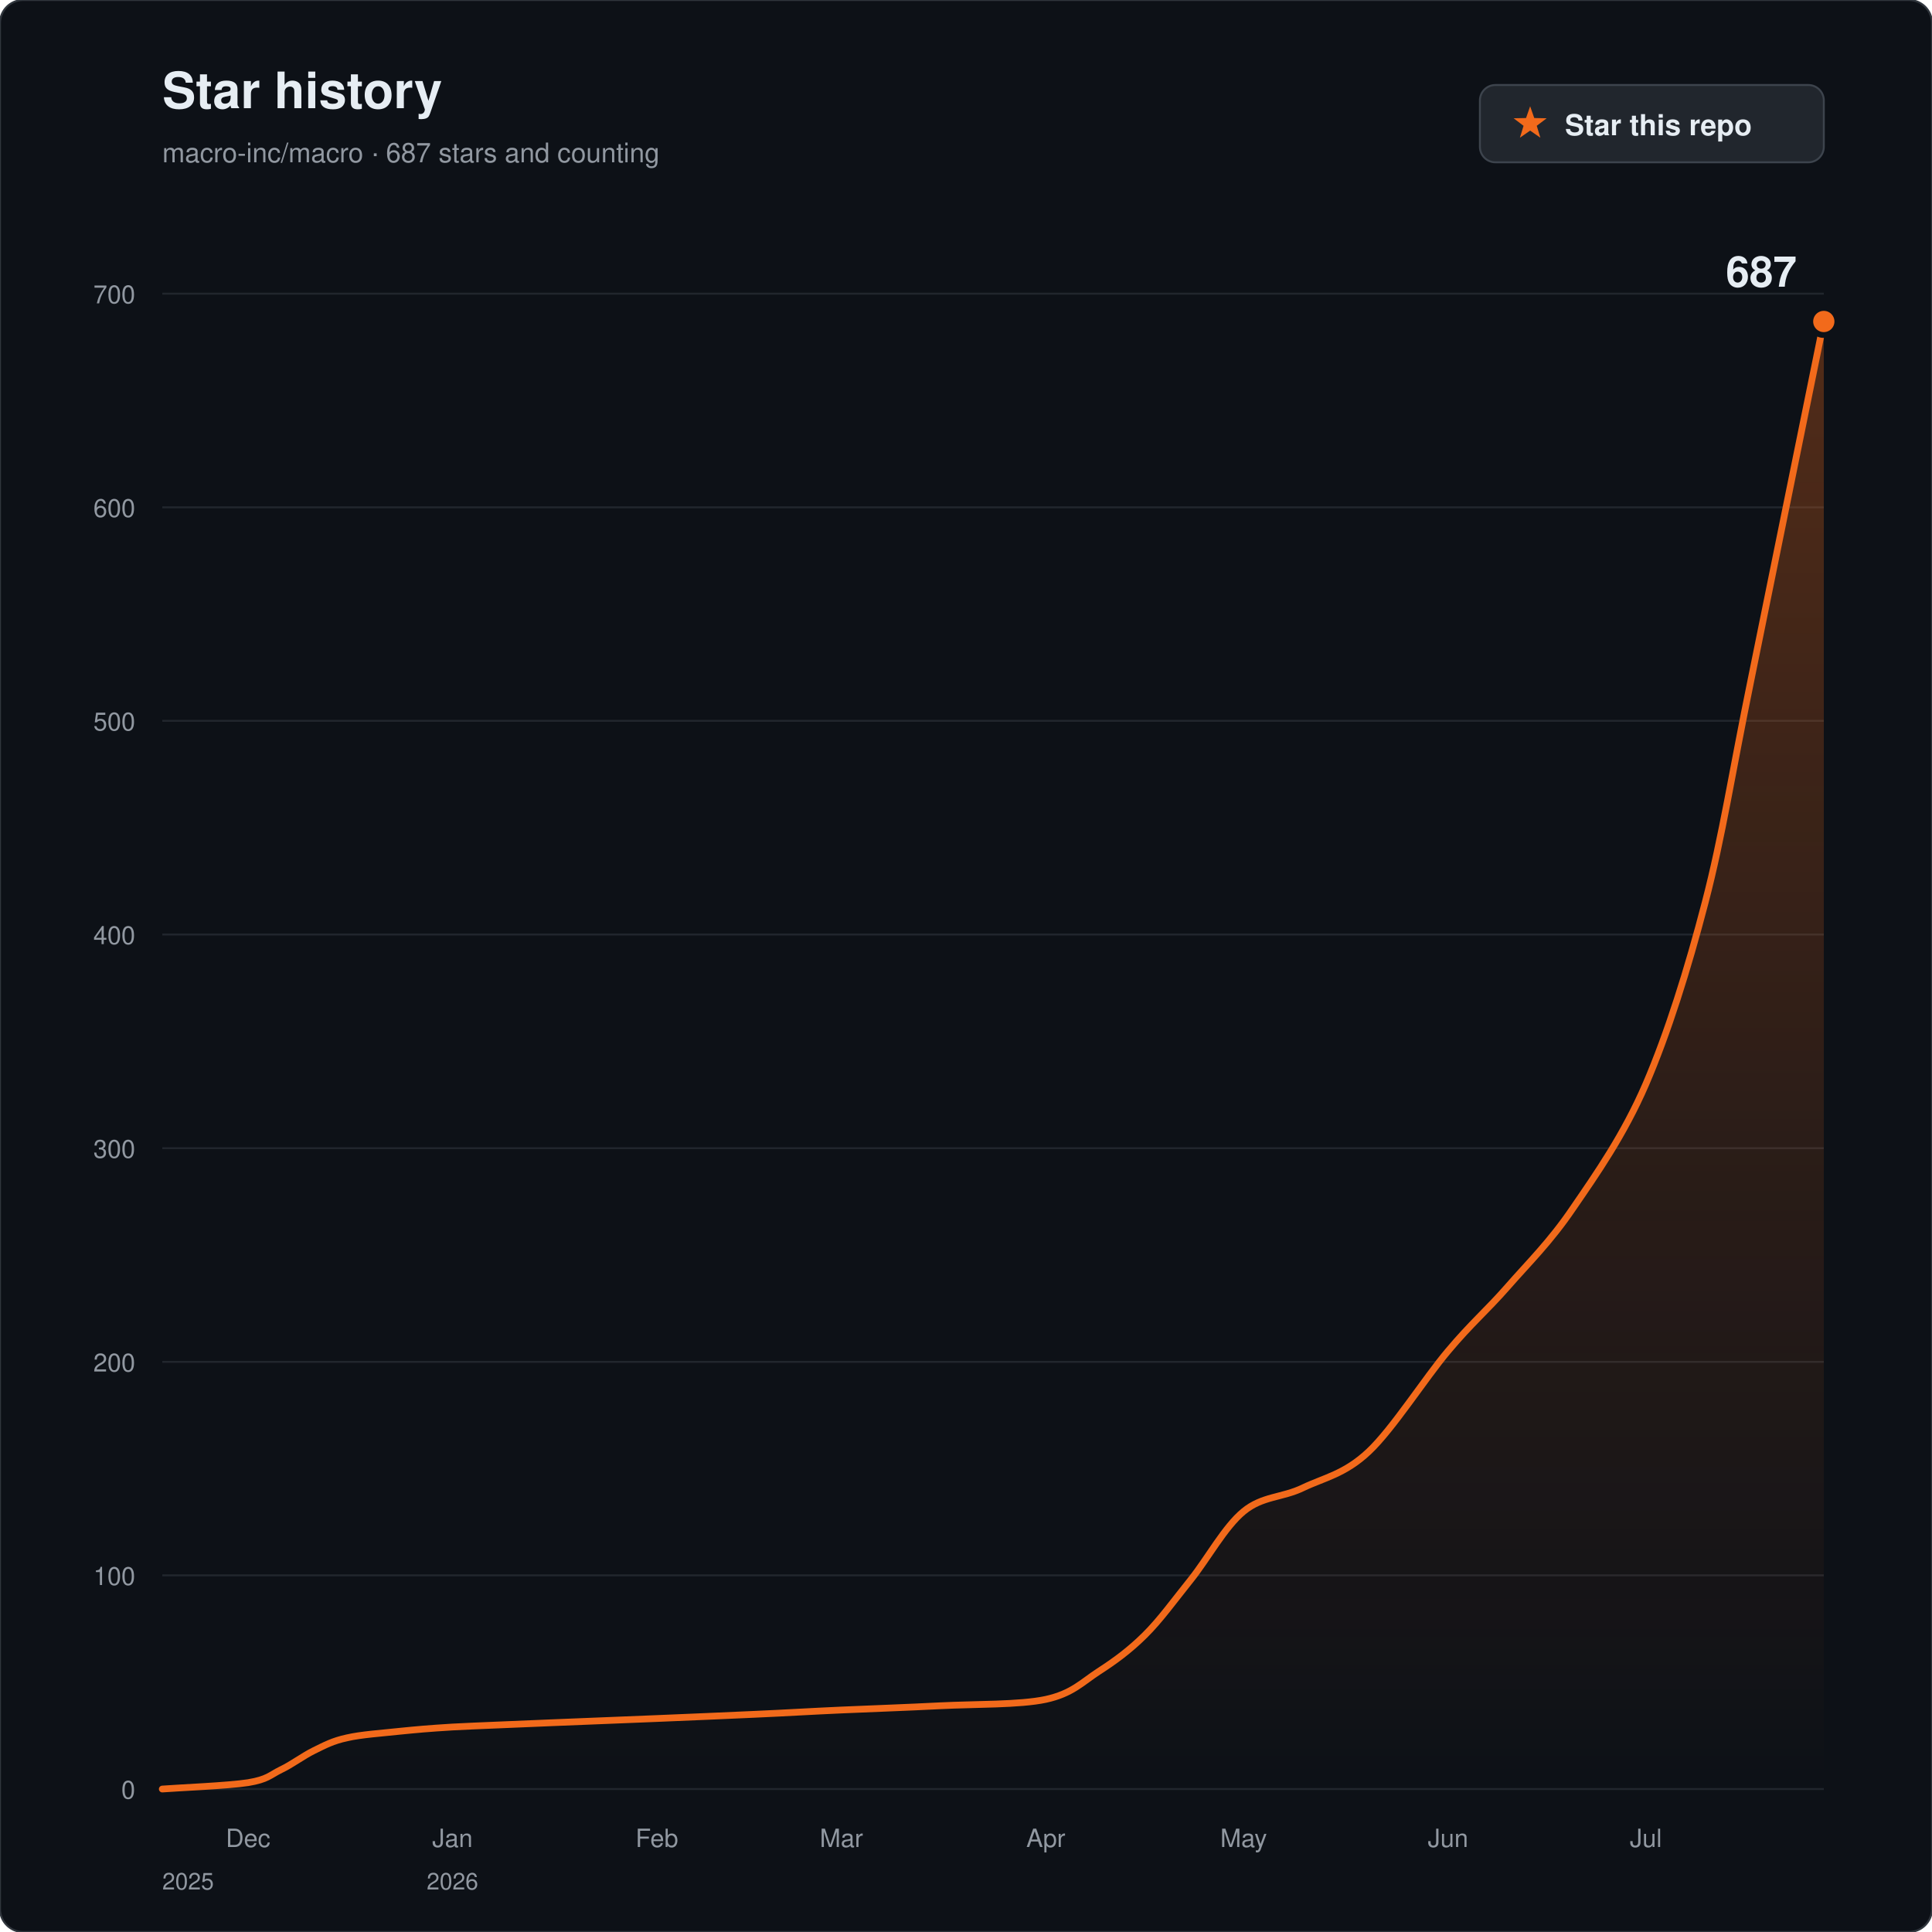
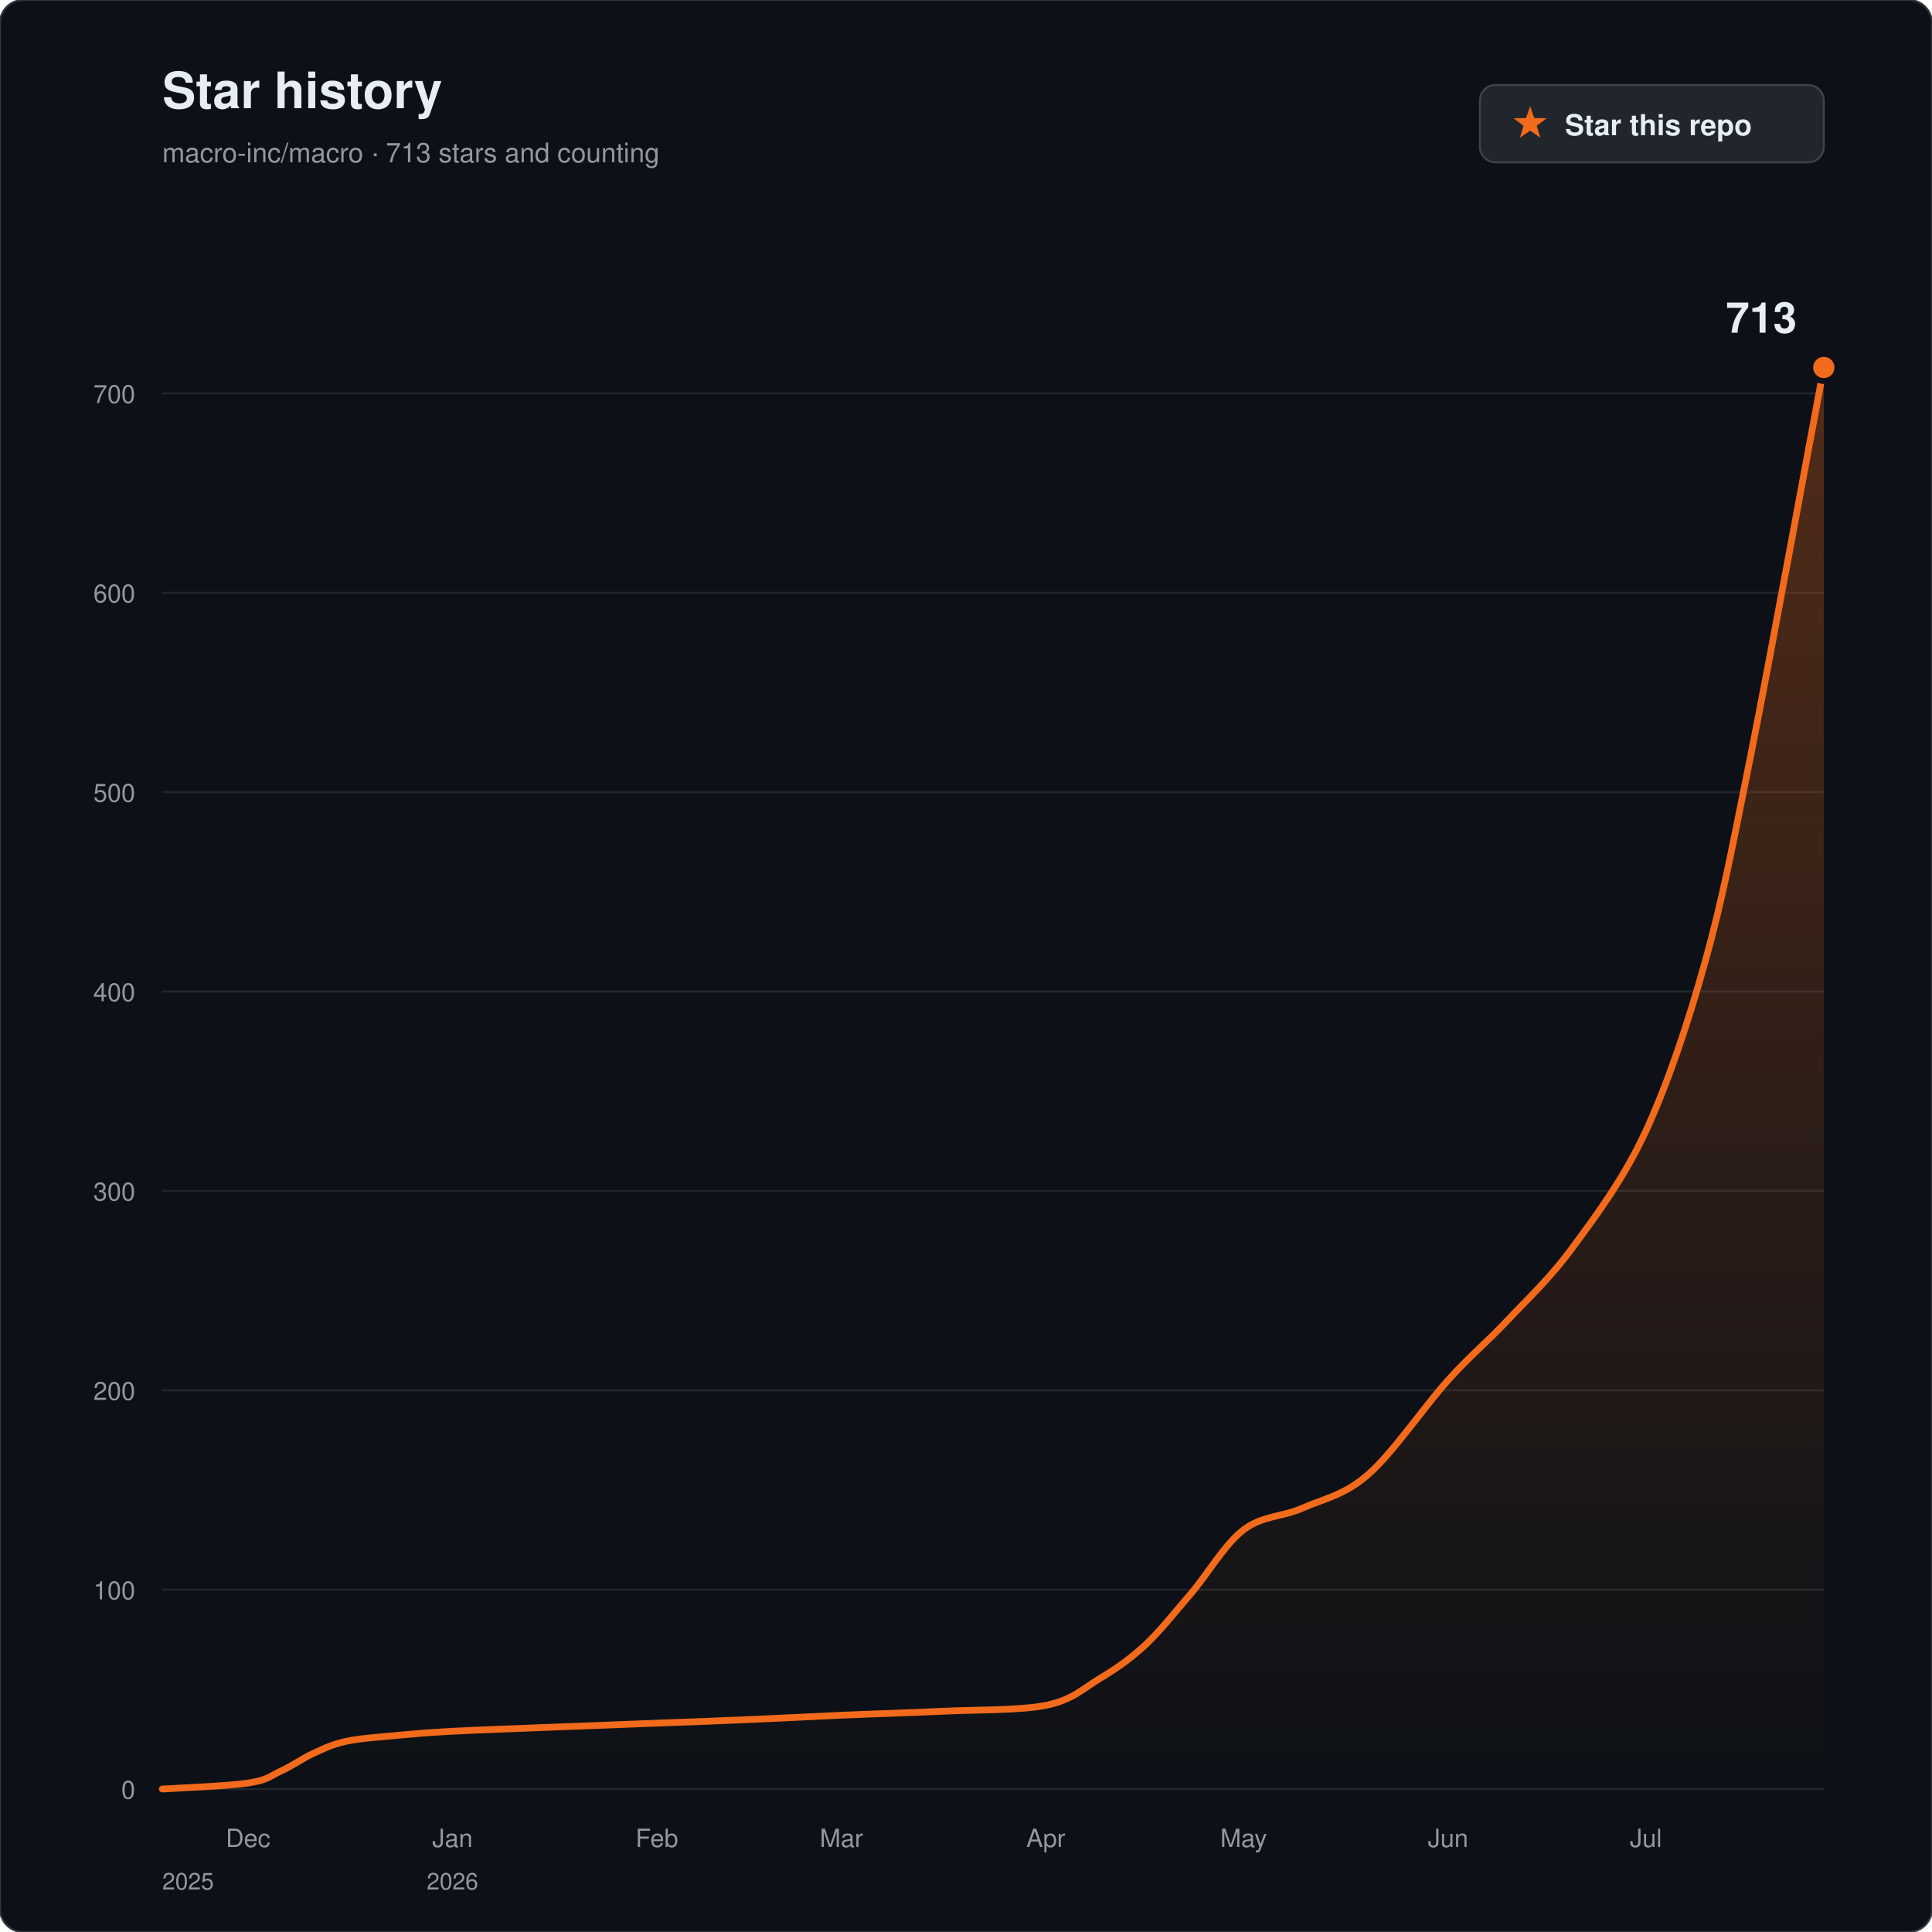
- <svg xmlns="http://www.w3.org/2000/svg" width="1000" height="1000" viewBox="0 0 1000 1000" role="img" aria-label="Macro GitHub star history: 687 stars">
+ <svg xmlns="http://www.w3.org/2000/svg" width="1000" height="1000" viewBox="0 0 1000 1000" role="img" aria-label="Macro GitHub star history: 713 stars">
  <defs>
    <linearGradient id="g" x1="0" y1="0" x2="0" y2="1">
      <stop offset="0%" stop-color="#f26a1b" stop-opacity="0.3" />
      <stop offset="100%" stop-color="#f26a1b" stop-opacity="0.0" />
    </linearGradient>
  </defs>
  <rect width="1000" height="1000" rx="12" fill="#0d1117" stroke="#30363d" />
  <text x="84" y="56" font-family="-apple-system,BlinkMacSystemFont,'Segoe UI',Helvetica,Arial,sans-serif" font-size="26" font-weight="600" fill="#e6edf3">Star history</text>
-   <text x="84" y="84" font-family="-apple-system,BlinkMacSystemFont,'Segoe UI',Helvetica,Arial,sans-serif" font-size="14" fill="#9198a1">macro-inc/macro · 687 stars and counting</text>
+   <text x="84" y="84" font-family="-apple-system,BlinkMacSystemFont,'Segoe UI',Helvetica,Arial,sans-serif" font-size="14" fill="#9198a1">macro-inc/macro · 713 stars and counting</text>
  <rect x="766" y="44" width="178" height="40" rx="8" fill="#21262d" stroke="#3d444d" />
  <path d="M 792.00,55.00 L 794.12,61.09 L 800.56,61.22 L 795.42,65.11 L 797.29,71.28 L 792.00,67.60 L 786.71,71.28 L 788.58,65.11 L 783.44,61.22 L 789.88,61.09 Z" fill="#f26a1b" />
  <text x="810" y="70" font-family="-apple-system,BlinkMacSystemFont,'Segoe UI',Helvetica,Arial,sans-serif" font-size="15" font-weight="600" fill="#e6edf3">Star this repo</text>
  <line x1="84" y1="926.0" x2="944" y2="926.0" stroke="#21262d" stroke-width="1" />
  <text x="70" y="931.0" text-anchor="end" font-family="-apple-system,BlinkMacSystemFont,'Segoe UI',Helvetica,Arial,sans-serif" font-size="13" fill="#9198a1">0</text>
-   <line x1="84" y1="815.4" x2="944" y2="815.4" stroke="#21262d" stroke-width="1" />
-   <text x="70" y="820.4" text-anchor="end" font-family="-apple-system,BlinkMacSystemFont,'Segoe UI',Helvetica,Arial,sans-serif" font-size="13" fill="#9198a1">100</text>
-   <line x1="84" y1="704.9" x2="944" y2="704.9" stroke="#21262d" stroke-width="1" />
-   <text x="70" y="709.9" text-anchor="end" font-family="-apple-system,BlinkMacSystemFont,'Segoe UI',Helvetica,Arial,sans-serif" font-size="13" fill="#9198a1">200</text>
-   <line x1="84" y1="594.3" x2="944" y2="594.3" stroke="#21262d" stroke-width="1" />
-   <text x="70" y="599.3" text-anchor="end" font-family="-apple-system,BlinkMacSystemFont,'Segoe UI',Helvetica,Arial,sans-serif" font-size="13" fill="#9198a1">300</text>
-   <line x1="84" y1="483.7" x2="944" y2="483.7" stroke="#21262d" stroke-width="1" />
-   <text x="70" y="488.7" text-anchor="end" font-family="-apple-system,BlinkMacSystemFont,'Segoe UI',Helvetica,Arial,sans-serif" font-size="13" fill="#9198a1">400</text>
-   <line x1="84" y1="373.1" x2="944" y2="373.1" stroke="#21262d" stroke-width="1" />
-   <text x="70" y="378.1" text-anchor="end" font-family="-apple-system,BlinkMacSystemFont,'Segoe UI',Helvetica,Arial,sans-serif" font-size="13" fill="#9198a1">500</text>
-   <line x1="84" y1="262.6" x2="944" y2="262.6" stroke="#21262d" stroke-width="1" />
-   <text x="70" y="267.6" text-anchor="end" font-family="-apple-system,BlinkMacSystemFont,'Segoe UI',Helvetica,Arial,sans-serif" font-size="13" fill="#9198a1">600</text>
-   <line x1="84" y1="152.0" x2="944" y2="152.0" stroke="#21262d" stroke-width="1" />
-   <text x="70" y="157.0" text-anchor="end" font-family="-apple-system,BlinkMacSystemFont,'Segoe UI',Helvetica,Arial,sans-serif" font-size="13" fill="#9198a1">700</text>
+   <line x1="84" y1="822.8" x2="944" y2="822.8" stroke="#21262d" stroke-width="1" />
+   <text x="70" y="827.8" text-anchor="end" font-family="-apple-system,BlinkMacSystemFont,'Segoe UI',Helvetica,Arial,sans-serif" font-size="13" fill="#9198a1">100</text>
+   <line x1="84" y1="719.6" x2="944" y2="719.6" stroke="#21262d" stroke-width="1" />
+   <text x="70" y="724.6" text-anchor="end" font-family="-apple-system,BlinkMacSystemFont,'Segoe UI',Helvetica,Arial,sans-serif" font-size="13" fill="#9198a1">200</text>
+   <line x1="84" y1="616.4" x2="944" y2="616.4" stroke="#21262d" stroke-width="1" />
+   <text x="70" y="621.4" text-anchor="end" font-family="-apple-system,BlinkMacSystemFont,'Segoe UI',Helvetica,Arial,sans-serif" font-size="13" fill="#9198a1">300</text>
+   <line x1="84" y1="513.2" x2="944" y2="513.2" stroke="#21262d" stroke-width="1" />
+   <text x="70" y="518.2" text-anchor="end" font-family="-apple-system,BlinkMacSystemFont,'Segoe UI',Helvetica,Arial,sans-serif" font-size="13" fill="#9198a1">400</text>
+   <line x1="84" y1="410.0" x2="944" y2="410.0" stroke="#21262d" stroke-width="1" />
+   <text x="70" y="415.0" text-anchor="end" font-family="-apple-system,BlinkMacSystemFont,'Segoe UI',Helvetica,Arial,sans-serif" font-size="13" fill="#9198a1">500</text>
+   <line x1="84" y1="306.8" x2="944" y2="306.8" stroke="#21262d" stroke-width="1" />
+   <text x="70" y="311.8" text-anchor="end" font-family="-apple-system,BlinkMacSystemFont,'Segoe UI',Helvetica,Arial,sans-serif" font-size="13" fill="#9198a1">600</text>
+   <line x1="84" y1="203.6" x2="944" y2="203.6" stroke="#21262d" stroke-width="1" />
+   <text x="70" y="208.6" text-anchor="end" font-family="-apple-system,BlinkMacSystemFont,'Segoe UI',Helvetica,Arial,sans-serif" font-size="13" fill="#9198a1">700</text>
  <text x="128.4" y="956" text-anchor="middle" font-family="-apple-system,BlinkMacSystemFont,'Segoe UI',Helvetica,Arial,sans-serif" font-size="13" fill="#9198a1">Dec</text>
  <text x="234.2" y="956" text-anchor="middle" font-family="-apple-system,BlinkMacSystemFont,'Segoe UI',Helvetica,Arial,sans-serif" font-size="13" fill="#9198a1">Jan</text>
  <text x="340.0" y="956" text-anchor="middle" font-family="-apple-system,BlinkMacSystemFont,'Segoe UI',Helvetica,Arial,sans-serif" font-size="13" fill="#9198a1">Feb</text>
  <text x="435.5" y="956" text-anchor="middle" font-family="-apple-system,BlinkMacSystemFont,'Segoe UI',Helvetica,Arial,sans-serif" font-size="13" fill="#9198a1">Mar</text>
  <text x="541.3" y="956" text-anchor="middle" font-family="-apple-system,BlinkMacSystemFont,'Segoe UI',Helvetica,Arial,sans-serif" font-size="13" fill="#9198a1">Apr</text>
  <text x="643.7" y="956" text-anchor="middle" font-family="-apple-system,BlinkMacSystemFont,'Segoe UI',Helvetica,Arial,sans-serif" font-size="13" fill="#9198a1">May</text>
  <text x="749.5" y="956" text-anchor="middle" font-family="-apple-system,BlinkMacSystemFont,'Segoe UI',Helvetica,Arial,sans-serif" font-size="13" fill="#9198a1">Jun</text>
  <text x="851.9" y="956" text-anchor="middle" font-family="-apple-system,BlinkMacSystemFont,'Segoe UI',Helvetica,Arial,sans-serif" font-size="13" fill="#9198a1">Jul</text>
  <text x="84.0" y="978" font-family="-apple-system,BlinkMacSystemFont,'Segoe UI',Helvetica,Arial,sans-serif" font-size="12" fill="#9198a1">2025</text>
  <text x="234.2" y="978" text-anchor="middle" font-family="-apple-system,BlinkMacSystemFont,'Segoe UI',Helvetica,Arial,sans-serif" font-size="12" fill="#9198a1">2026</text>
-   <path d="M 84.0 926.0 C 91.4 925.4, 118.1 924.3, 128.4 922.7 C 138.6 921.0, 139.7 918.8, 145.4 916.0 C 151.1 913.3, 156.8 908.9, 162.5 906.1 C 168.2 903.3, 172.2 901.1, 179.6 899.5 C 186.9 897.8, 197.8 897.1, 206.9 896.1 C 216.0 895.2, 221.1 894.7, 234.2 893.9 C 247.2 893.2, 267.7 892.5, 285.3 891.7 C 303.0 891.0, 322.3 890.2, 340.0 889.5 C 357.6 888.8, 375.2 888.0, 391.1 887.3 C 407.1 886.6, 419.6 885.8, 435.5 885.1 C 451.4 884.4, 469.1 883.8, 486.7 882.9 C 504.3 882.0, 527.7 882.5, 541.3 879.6 C 555.0 876.6, 560.1 870.7, 568.6 865.2 C 577.1 859.7, 584.5 854.3, 592.5 846.4 C 600.5 838.5, 607.8 828.3, 616.4 817.6 C 624.9 807.0, 634.0 790.2, 643.7 782.3 C 653.4 774.3, 663.6 775.3, 674.4 770.1 C 685.2 764.9, 696.0 763.1, 708.5 751.3 C 721.0 739.5, 737.5 713.5, 749.5 699.3 C 761.4 685.1, 769.4 678.5, 780.2 666.2 C 791.0 653.8, 802.4 642.8, 814.3 625.2 C 826.3 607.7, 840.5 587.5, 851.9 561.1 C 863.2 534.8, 873.5 502.1, 882.6 467.1 C 891.7 432.1, 896.2 401.2, 906.5 351.0 C 916.7 300.9, 937.7 197.2, 944.0 166.4 L 944.0 926 L 84.0 926 Z" fill="url(#g)" />
-   <path d="M 84.0 926.0 C 91.4 925.4, 118.1 924.3, 128.4 922.7 C 138.6 921.0, 139.7 918.8, 145.4 916.0 C 151.1 913.3, 156.8 908.9, 162.5 906.1 C 168.2 903.3, 172.2 901.1, 179.6 899.5 C 186.9 897.8, 197.8 897.1, 206.9 896.1 C 216.0 895.2, 221.1 894.7, 234.2 893.9 C 247.2 893.2, 267.7 892.5, 285.3 891.7 C 303.0 891.0, 322.3 890.2, 340.0 889.5 C 357.6 888.8, 375.2 888.0, 391.1 887.3 C 407.1 886.6, 419.6 885.8, 435.5 885.1 C 451.4 884.4, 469.1 883.8, 486.7 882.9 C 504.3 882.0, 527.7 882.5, 541.3 879.6 C 555.0 876.6, 560.1 870.7, 568.6 865.2 C 577.1 859.7, 584.5 854.3, 592.5 846.4 C 600.5 838.5, 607.8 828.3, 616.4 817.6 C 624.9 807.0, 634.0 790.2, 643.7 782.3 C 653.4 774.3, 663.6 775.3, 674.4 770.1 C 685.2 764.9, 696.0 763.1, 708.5 751.3 C 721.0 739.5, 737.5 713.5, 749.5 699.3 C 761.4 685.1, 769.4 678.5, 780.2 666.2 C 791.0 653.8, 802.4 642.8, 814.3 625.2 C 826.3 607.7, 840.5 587.5, 851.9 561.1 C 863.2 534.8, 873.5 502.1, 882.6 467.1 C 891.7 432.1, 896.2 401.2, 906.5 351.0 C 916.7 300.9, 937.7 197.2, 944.0 166.4" fill="none" stroke="#f26a1b" stroke-width="3.5" stroke-linecap="round" stroke-linejoin="round" />
-   <circle cx="944.0" cy="166.4" r="7" fill="#f26a1b" stroke="#0d1117" stroke-width="3" />
-   <text x="930.0" y="148.4" text-anchor="end" font-family="-apple-system,BlinkMacSystemFont,'Segoe UI',Helvetica,Arial,sans-serif" font-size="22" font-weight="700" fill="#e6edf3">687</text>
+   <path d="M 84.0 926.0 C 91.4 925.5, 118.1 924.5, 128.4 922.9 C 138.6 921.4, 139.7 919.3, 145.4 916.7 C 151.1 914.1, 156.8 910.0, 162.5 907.4 C 168.2 904.8, 172.2 902.8, 179.6 901.2 C 186.9 899.7, 197.8 899.0, 206.9 898.1 C 216.0 897.3, 221.1 896.8, 234.2 896.1 C 247.2 895.4, 267.7 894.7, 285.3 894.0 C 303.0 893.3, 322.3 892.6, 340.0 891.9 C 357.6 891.3, 375.2 890.6, 391.1 889.9 C 407.1 889.2, 419.6 888.5, 435.5 887.8 C 451.4 887.1, 469.1 886.6, 486.7 885.8 C 504.3 884.9, 527.7 885.4, 541.3 882.7 C 555.0 879.9, 560.1 874.4, 568.6 869.2 C 577.1 864.1, 584.5 859.1, 592.5 851.7 C 600.5 844.3, 607.8 834.8, 616.4 824.9 C 624.9 814.9, 634.0 799.2, 643.7 791.8 C 653.4 784.4, 663.6 785.3, 674.4 780.5 C 685.2 775.7, 696.0 774.0, 708.5 762.9 C 721.0 751.9, 737.5 727.7, 749.5 714.4 C 761.4 701.2, 769.4 695.0, 780.2 683.5 C 791.0 672.0, 802.4 661.6, 814.3 645.3 C 826.3 629.0, 840.5 610.0, 851.9 585.4 C 863.2 560.8, 873.5 530.4, 882.6 497.7 C 891.7 465.0, 896.2 440.6, 906.5 389.4 C 916.7 338.1, 937.7 223.4, 944.0 190.2 L 944.0 926 L 84.0 926 Z" fill="url(#g)" />
+   <path d="M 84.0 926.0 C 91.4 925.5, 118.1 924.5, 128.4 922.9 C 138.6 921.4, 139.7 919.3, 145.4 916.7 C 151.1 914.1, 156.8 910.0, 162.5 907.4 C 168.2 904.8, 172.2 902.8, 179.6 901.2 C 186.9 899.7, 197.8 899.0, 206.9 898.1 C 216.0 897.3, 221.1 896.8, 234.2 896.1 C 247.2 895.4, 267.7 894.7, 285.3 894.0 C 303.0 893.3, 322.3 892.6, 340.0 891.9 C 357.6 891.3, 375.2 890.6, 391.1 889.9 C 407.1 889.2, 419.6 888.5, 435.5 887.8 C 451.4 887.1, 469.1 886.6, 486.7 885.8 C 504.3 884.9, 527.7 885.4, 541.3 882.7 C 555.0 879.9, 560.1 874.4, 568.6 869.2 C 577.1 864.1, 584.5 859.1, 592.5 851.7 C 600.5 844.3, 607.8 834.8, 616.4 824.9 C 624.9 814.9, 634.0 799.2, 643.7 791.8 C 653.4 784.4, 663.6 785.3, 674.4 780.5 C 685.2 775.7, 696.0 774.0, 708.5 762.9 C 721.0 751.9, 737.5 727.7, 749.5 714.4 C 761.4 701.2, 769.4 695.0, 780.2 683.5 C 791.0 672.0, 802.4 661.6, 814.3 645.3 C 826.3 629.0, 840.5 610.0, 851.9 585.4 C 863.2 560.8, 873.5 530.4, 882.6 497.7 C 891.7 465.0, 896.2 440.6, 906.5 389.4 C 916.7 338.1, 937.7 223.4, 944.0 190.2" fill="none" stroke="#f26a1b" stroke-width="3.5" stroke-linecap="round" stroke-linejoin="round" />
+   <circle cx="944.0" cy="190.2" r="7" fill="#f26a1b" stroke="#0d1117" stroke-width="3" />
+   <text x="930.0" y="172.2" text-anchor="end" font-family="-apple-system,BlinkMacSystemFont,'Segoe UI',Helvetica,Arial,sans-serif" font-size="22" font-weight="700" fill="#e6edf3">713</text>
</svg>
